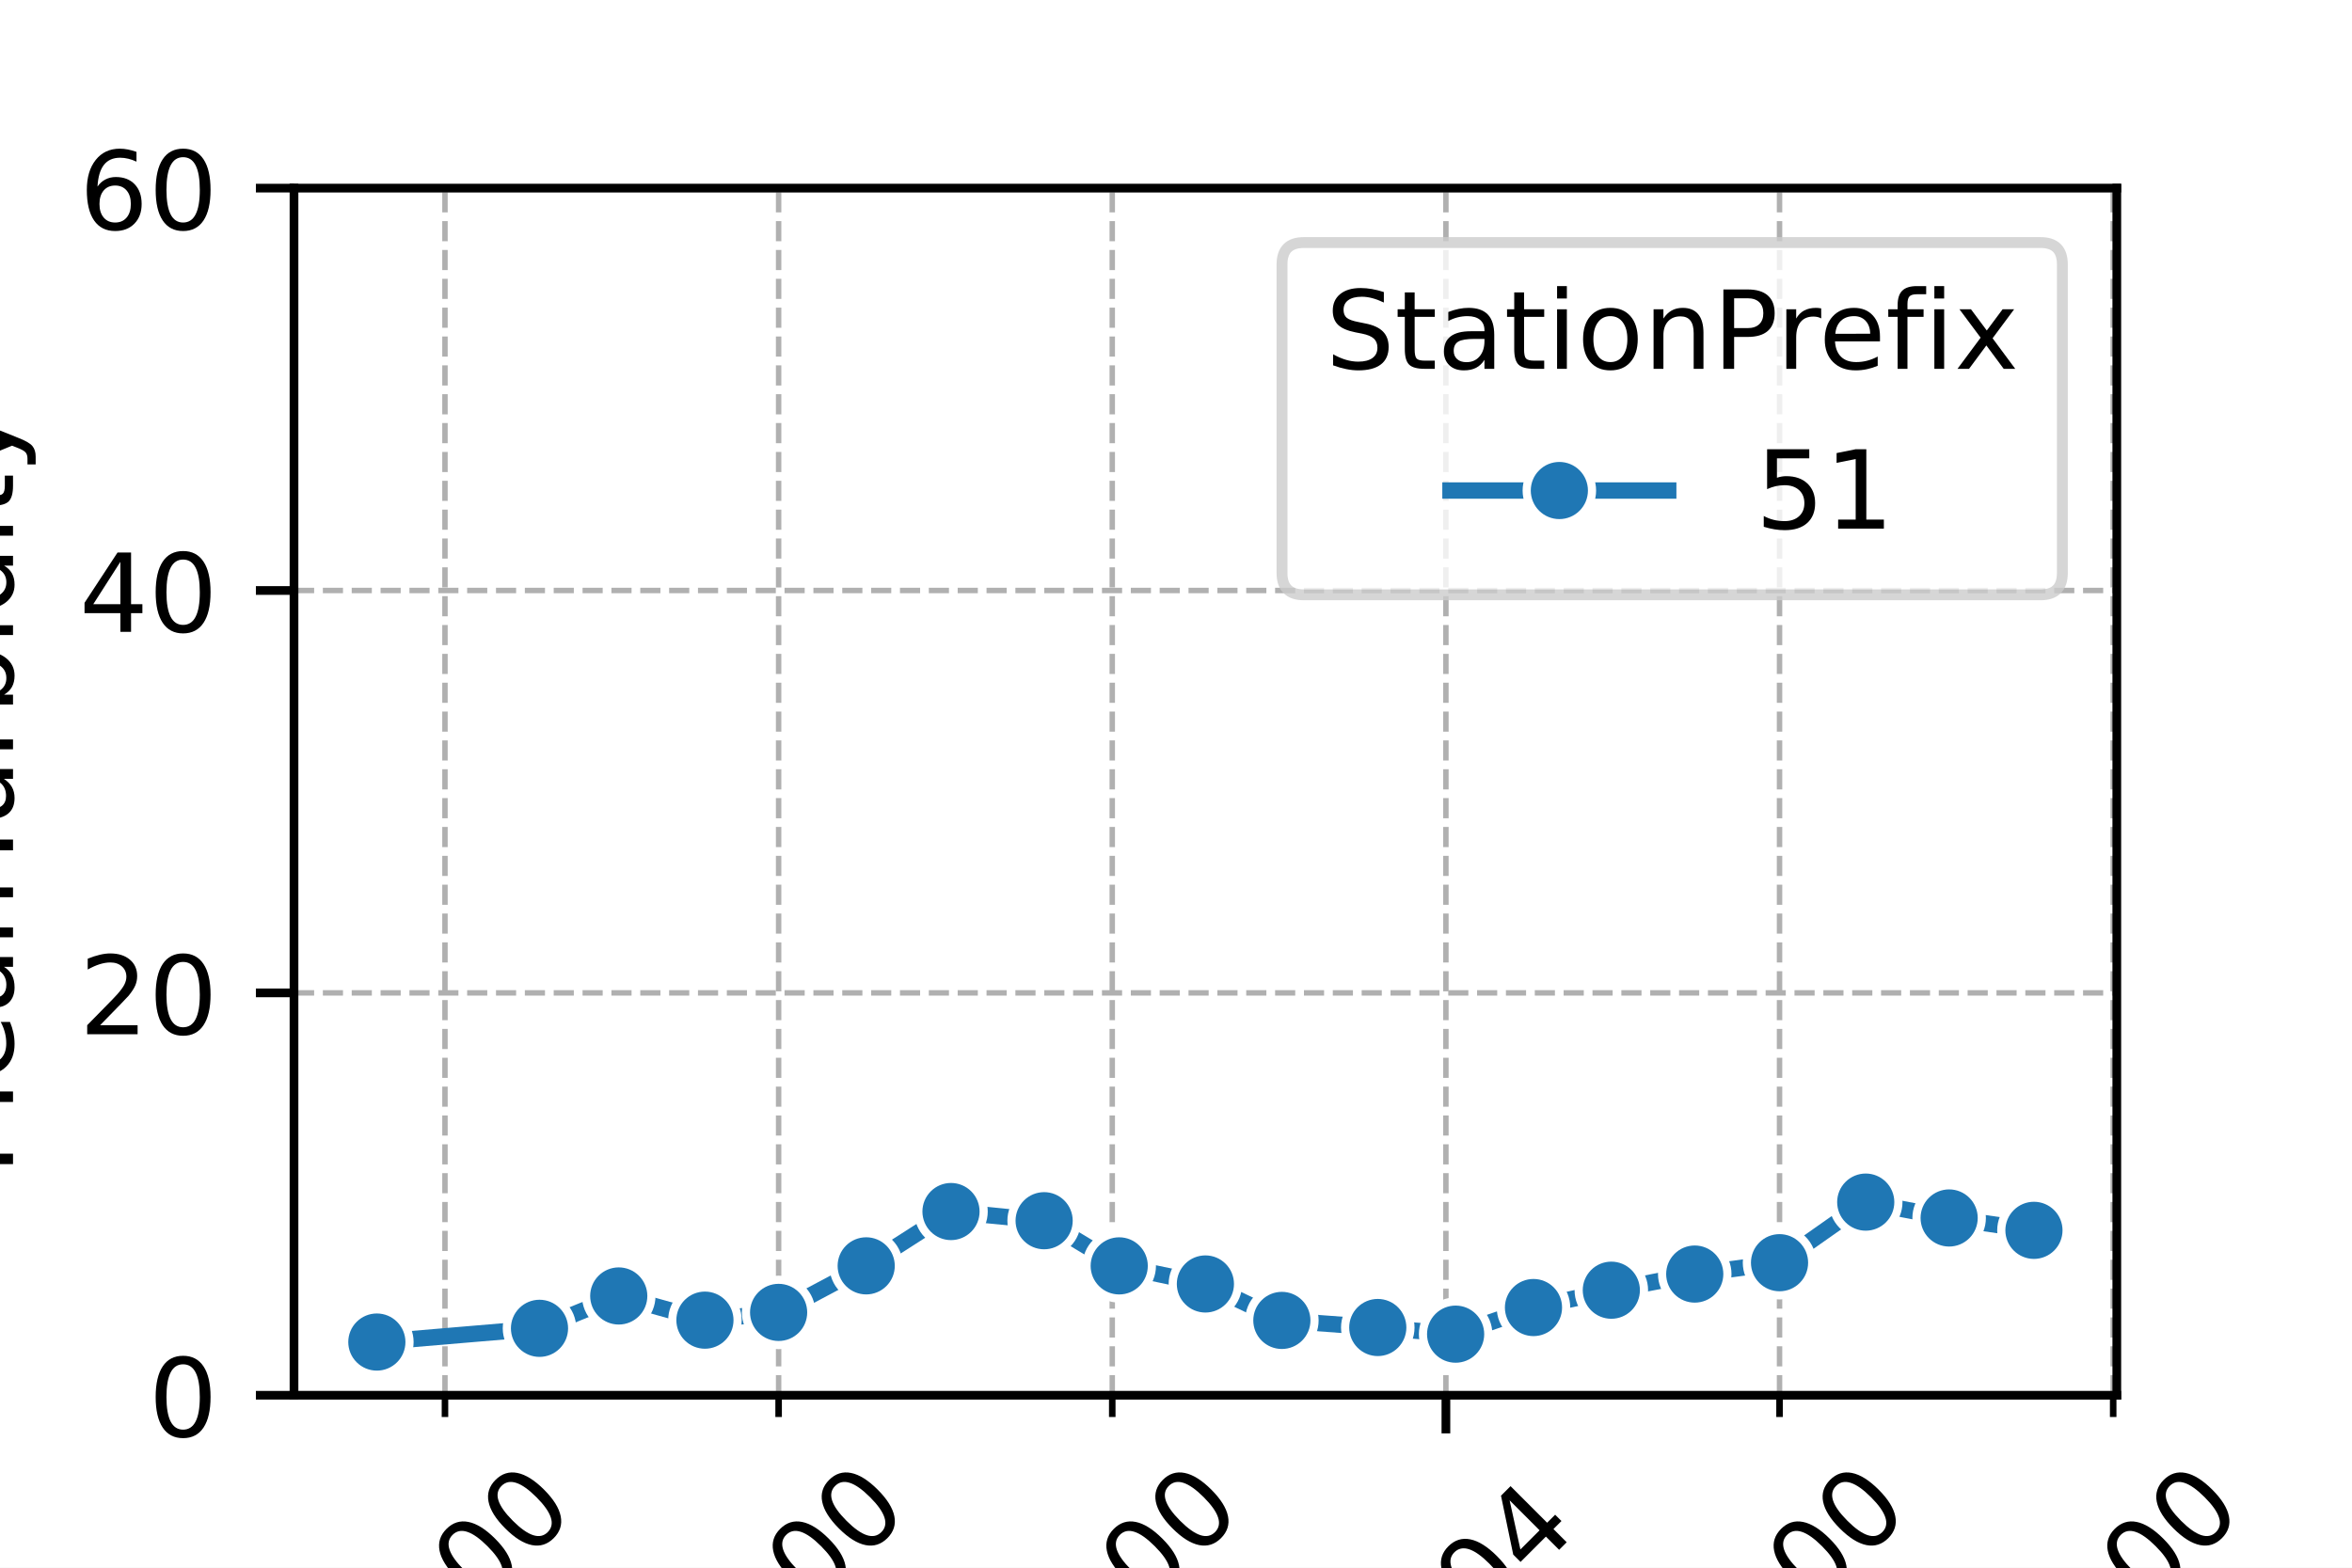
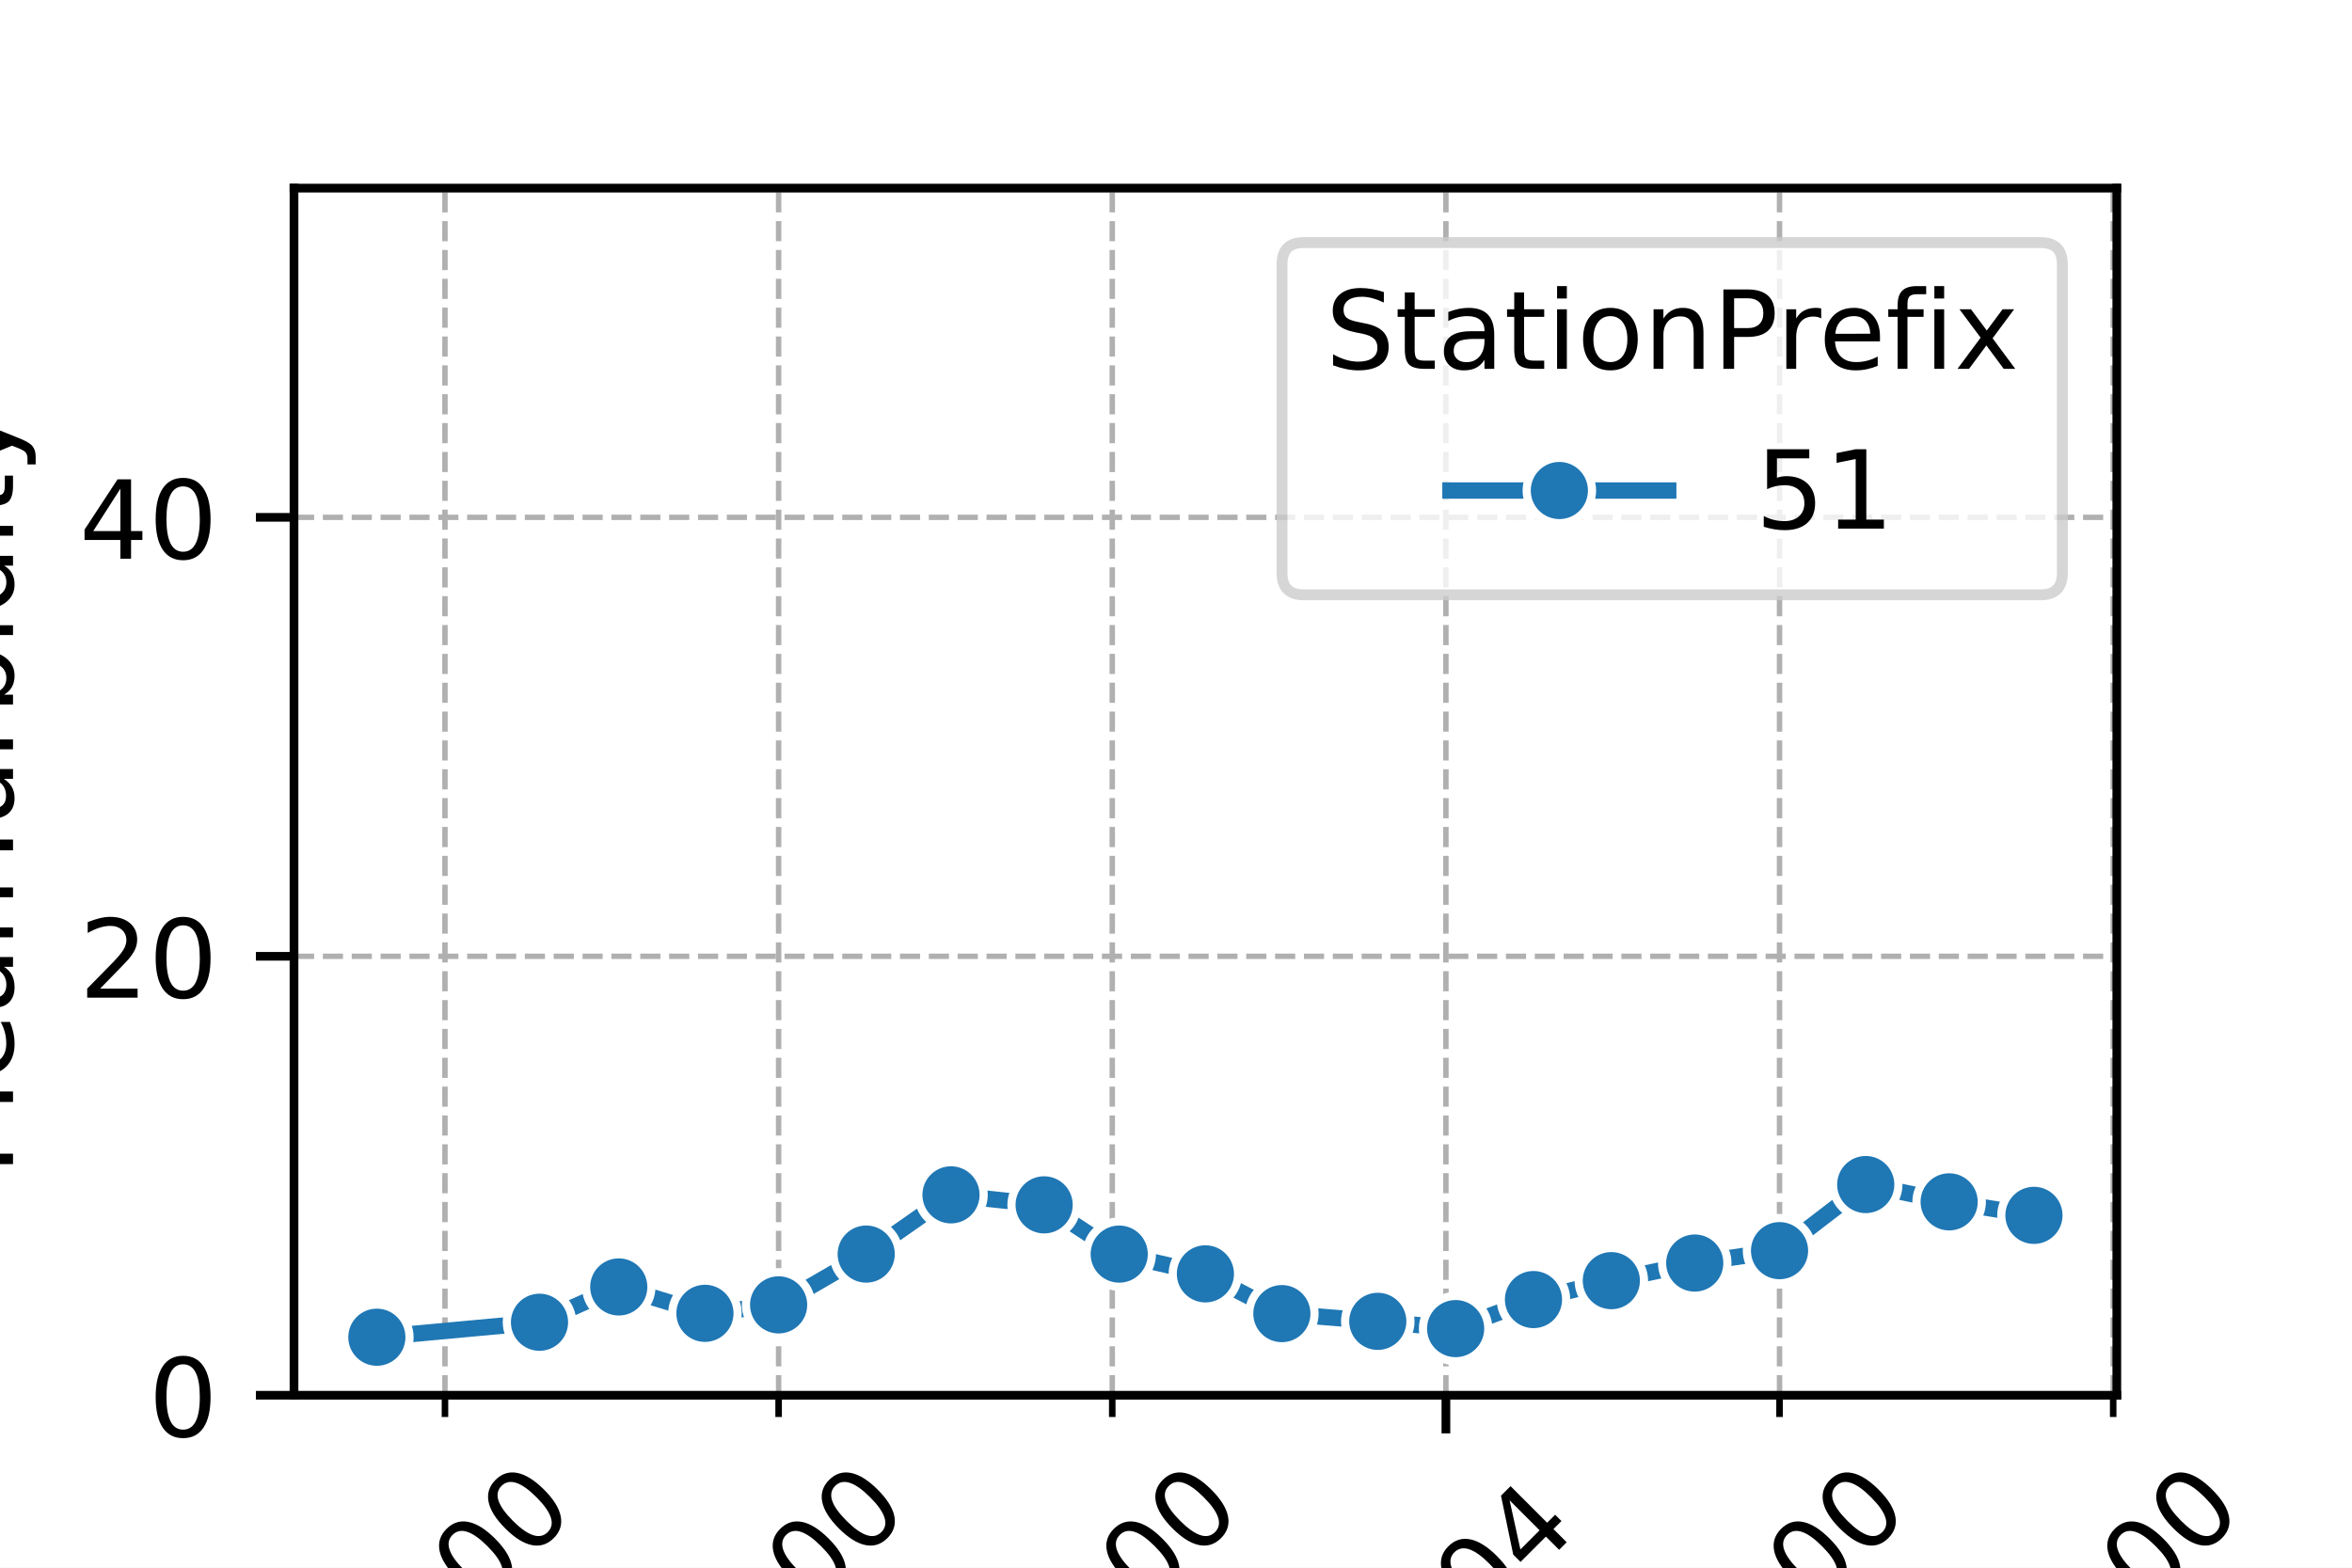
<svg xmlns="http://www.w3.org/2000/svg" xmlns:xlink="http://www.w3.org/1999/xlink" width="216pt" height="144pt" viewBox="0 0 216 144" version="1.1">
  <defs>
    <style type="text/css">*{stroke-linejoin: round; stroke-linecap: butt}</style>
  </defs>
  <g id="figure_1">
    <g id="patch_1">
      <path d="M 0 144  L 216 144  L 216 0  L 0 0  z " style="fill: #ffffff" />
    </g>
    <g id="axes_1">
      <g id="patch_2">
        <path d="M 27 128.16  L 194.4 128.16  L 194.4 17.28  L 27 17.28  z " style="fill: #ffffff" />
      </g>
      <g id="PolyCollection_1" />
      <g id="matplotlib.axis_1">
        <g id="xtick_1">
          <g id="line2d_1">
-             <path d="M 132.787 128.16  L 132.787 17.28  " clip-path="url(#p0dd172e74a)" style="fill: none; stroke-dasharray: 1.85,0.8; stroke-dashoffset: 0; stroke: #b0b0b0; stroke-width: 0.5" />
+             <path d="M 132.787 128.16  L 132.787 17.28  " clip-path="url(#p6ee8cd9be0)" style="fill: none; stroke-dasharray: 1.85,0.8; stroke-dashoffset: 0; stroke: #b0b0b0; stroke-width: 0.5" />
          </g>
          <g id="line2d_2">
            <defs>
-               <path id="m8383a5e4c6" d="M 0 0  L 0 3.5  " style="stroke: #000000; stroke-width: 0.8" />
-             </defs>
-             <g>
-               <use xlink:href="#m8383a5e4c6" x="132.787" y="128.16" style="stroke: #000000; stroke-width: 0.8" />
+               <path id="me2ce301c3d" d="M 0 0  L 0 3.5  " style="stroke: #000000; stroke-width: 0.8" />
+             </defs>
+             <g>
+               <use xlink:href="#me2ce301c3d" x="132.787" y="128.16" style="stroke: #000000; stroke-width: 0.8" />
            </g>
          </g>
          <g id="text_1">
            <g transform="translate(124.4645 161.0799) rotate(-45) scale(0.1 -0.1)">
              <defs>
                <path id="DejaVuSans-31" d="M 794 531  L 1825 531  L 1825 4091  L 703 3866  L 703 4441  L 1819 4666  L 2450 4666  L 2450 531  L 3481 531  L 3481 0  L 794 0  L 794 531  z " transform="scale(0.015625)" />
                <path id="DejaVuSans-39" d="M 703 97  L 703 672  Q 941 559 1184 500  Q 1428 441 1663 441  Q 2288 441 2617 861  Q 2947 1281 2994 2138  Q 2813 1869 2534 1725  Q 2256 1581 1919 1581  Q 1219 1581 811 2004  Q 403 2428 403 3163  Q 403 3881 828 4315  Q 1253 4750 1959 4750  Q 2769 4750 3195 4129  Q 3622 3509 3622 2328  Q 3622 1225 3098 567  Q 2575 -91 1691 -91  Q 1453 -91 1209 -44  Q 966 3 703 97  z M 1959 2075  Q 2384 2075 2632 2365  Q 2881 2656 2881 3163  Q 2881 3666 2632 3958  Q 2384 4250 1959 4250  Q 1534 4250 1286 3958  Q 1038 3666 1038 3163  Q 1038 2656 1286 2365  Q 1534 2075 1959 2075  z " transform="scale(0.015625)" />
                <path id="DejaVuSans-2d" d="M 313 2009  L 1997 2009  L 1997 1497  L 313 1497  L 313 2009  z " transform="scale(0.015625)" />
                <path id="DejaVuSans-30" d="M 2034 4250  Q 1547 4250 1301 3770  Q 1056 3291 1056 2328  Q 1056 1369 1301 889  Q 1547 409 2034 409  Q 2525 409 2770 889  Q 3016 1369 3016 2328  Q 3016 3291 2770 3770  Q 2525 4250 2034 4250  z M 2034 4750  Q 2819 4750 3233 4129  Q 3647 3509 3647 2328  Q 3647 1150 3233 529  Q 2819 -91 2034 -91  Q 1250 -91 836 529  Q 422 1150 422 2328  Q 422 3509 836 4129  Q 1250 4750 2034 4750  z " transform="scale(0.015625)" />
                <path id="DejaVuSans-34" d="M 2419 4116  L 825 1625  L 2419 1625  L 2419 4116  z M 2253 4666  L 3047 4666  L 3047 1625  L 3713 1625  L 3713 1100  L 3047 1100  L 3047 0  L 2419 0  L 2419 1100  L 313 1100  L 313 1709  L 2253 4666  z " transform="scale(0.015625)" />
              </defs>
              <use xlink:href="#DejaVuSans-31" />
              <use xlink:href="#DejaVuSans-39" x="63.623" />
              <use xlink:href="#DejaVuSans-2d" x="127.246" />
              <use xlink:href="#DejaVuSans-30" x="163.33" />
              <use xlink:href="#DejaVuSans-34" x="226.953" />
            </g>
          </g>
        </g>
        <g id="xtick_2">
          <g id="line2d_3">
-             <path d="M 40.865 128.16  L 40.865 17.28  " clip-path="url(#p0dd172e74a)" style="fill: none; stroke-dasharray: 1.85,0.8; stroke-dashoffset: 0; stroke: #b0b0b0; stroke-width: 0.5" />
+             <path d="M 40.865 128.16  L 40.865 17.28  " clip-path="url(#p6ee8cd9be0)" style="fill: none; stroke-dasharray: 1.85,0.8; stroke-dashoffset: 0; stroke: #b0b0b0; stroke-width: 0.5" />
          </g>
          <g id="line2d_4">
            <defs>
-               <path id="m5992607b89" d="M 0 0  L 0 2  " style="stroke: #000000; stroke-width: 0.6" />
-             </defs>
-             <g>
-               <use xlink:href="#m5992607b89" x="40.865" y="128.16" style="stroke: #000000; stroke-width: 0.6" />
+               <path id="ma15438bff3" d="M 0 0  L 0 2  " style="stroke: #000000; stroke-width: 0.6" />
+             </defs>
+             <g>
+               <use xlink:href="#ma15438bff3" x="40.865" y="128.16" style="stroke: #000000; stroke-width: 0.6" />
            </g>
          </g>
          <g id="text_2">
            <g transform="translate(32.62709 159.3108) rotate(-45) scale(0.1 -0.1)">
              <defs>
                <path id="DejaVuSans-32" d="M 1228 531  L 3431 531  L 3431 0  L 469 0  L 469 531  Q 828 903 1448 1529  Q 2069 2156 2228 2338  Q 2531 2678 2651 2914  Q 2772 3150 2772 3378  Q 2772 3750 2511 3984  Q 2250 4219 1831 4219  Q 1534 4219 1204 4116  Q 875 4013 500 3803  L 500 4441  Q 881 4594 1212 4672  Q 1544 4750 1819 4750  Q 2544 4750 2975 4387  Q 3406 4025 3406 3419  Q 3406 3131 3298 2873  Q 3191 2616 2906 2266  Q 2828 2175 2409 1742  Q 1991 1309 1228 531  z " transform="scale(0.015625)" />
                <path id="DejaVuSans-3a" d="M 750 794  L 1409 794  L 1409 0  L 750 0  L 750 794  z M 750 3309  L 1409 3309  L 1409 2516  L 750 2516  L 750 3309  z " transform="scale(0.015625)" />
              </defs>
              <use xlink:href="#DejaVuSans-31" />
              <use xlink:href="#DejaVuSans-32" x="63.623" />
              <use xlink:href="#DejaVuSans-3a" x="127.246" />
              <use xlink:href="#DejaVuSans-30" x="160.938" />
              <use xlink:href="#DejaVuSans-30" x="224.561" />
            </g>
          </g>
        </g>
        <g id="xtick_3">
          <g id="line2d_5">
-             <path d="M 71.506 128.16  L 71.506 17.28  " clip-path="url(#p0dd172e74a)" style="fill: none; stroke-dasharray: 1.85,0.8; stroke-dashoffset: 0; stroke: #b0b0b0; stroke-width: 0.5" />
+             <path d="M 71.506 128.16  L 71.506 17.28  " clip-path="url(#p6ee8cd9be0)" style="fill: none; stroke-dasharray: 1.85,0.8; stroke-dashoffset: 0; stroke: #b0b0b0; stroke-width: 0.5" />
          </g>
          <g id="line2d_6">
            <g>
-               <use xlink:href="#m5992607b89" x="71.506" y="128.16" style="stroke: #000000; stroke-width: 0.6" />
+               <use xlink:href="#ma15438bff3" x="71.506" y="128.16" style="stroke: #000000; stroke-width: 0.6" />
            </g>
          </g>
          <g id="text_3">
            <g transform="translate(63.26773 159.3108) rotate(-45) scale(0.1 -0.1)">
              <defs>
                <path id="DejaVuSans-36" d="M 2113 2584  Q 1688 2584 1439 2293  Q 1191 2003 1191 1497  Q 1191 994 1439 701  Q 1688 409 2113 409  Q 2538 409 2786 701  Q 3034 994 3034 1497  Q 3034 2003 2786 2293  Q 2538 2584 2113 2584  z M 3366 4563  L 3366 3988  Q 3128 4100 2886 4159  Q 2644 4219 2406 4219  Q 1781 4219 1451 3797  Q 1122 3375 1075 2522  Q 1259 2794 1537 2939  Q 1816 3084 2150 3084  Q 2853 3084 3261 2657  Q 3669 2231 3669 1497  Q 3669 778 3244 343  Q 2819 -91 2113 -91  Q 1303 -91 875 529  Q 447 1150 447 2328  Q 447 3434 972 4092  Q 1497 4750 2381 4750  Q 2619 4750 2861 4703  Q 3103 4656 3366 4563  z " transform="scale(0.015625)" />
              </defs>
              <use xlink:href="#DejaVuSans-31" />
              <use xlink:href="#DejaVuSans-36" x="63.623" />
              <use xlink:href="#DejaVuSans-3a" x="127.246" />
              <use xlink:href="#DejaVuSans-30" x="160.938" />
              <use xlink:href="#DejaVuSans-30" x="224.561" />
            </g>
          </g>
        </g>
        <g id="xtick_4">
          <g id="line2d_7">
-             <path d="M 102.146 128.16  L 102.146 17.28  " clip-path="url(#p0dd172e74a)" style="fill: none; stroke-dasharray: 1.85,0.8; stroke-dashoffset: 0; stroke: #b0b0b0; stroke-width: 0.5" />
+             <path d="M 102.146 128.16  L 102.146 17.28  " clip-path="url(#p6ee8cd9be0)" style="fill: none; stroke-dasharray: 1.85,0.8; stroke-dashoffset: 0; stroke: #b0b0b0; stroke-width: 0.5" />
          </g>
          <g id="line2d_8">
            <g>
-               <use xlink:href="#m5992607b89" x="102.146" y="128.16" style="stroke: #000000; stroke-width: 0.6" />
+               <use xlink:href="#ma15438bff3" x="102.146" y="128.16" style="stroke: #000000; stroke-width: 0.6" />
            </g>
          </g>
          <g id="text_4">
            <g transform="translate(93.90836 159.3108) rotate(-45) scale(0.1 -0.1)">
              <use xlink:href="#DejaVuSans-32" />
              <use xlink:href="#DejaVuSans-30" x="63.623" />
              <use xlink:href="#DejaVuSans-3a" x="127.246" />
              <use xlink:href="#DejaVuSans-30" x="160.938" />
              <use xlink:href="#DejaVuSans-30" x="224.561" />
            </g>
          </g>
        </g>
        <g id="xtick_5">
          <g id="line2d_9">
-             <path d="M 163.427 128.16  L 163.427 17.28  " clip-path="url(#p0dd172e74a)" style="fill: none; stroke-dasharray: 1.85,0.8; stroke-dashoffset: 0; stroke: #b0b0b0; stroke-width: 0.5" />
+             <path d="M 163.427 128.16  L 163.427 17.28  " clip-path="url(#p6ee8cd9be0)" style="fill: none; stroke-dasharray: 1.85,0.8; stroke-dashoffset: 0; stroke: #b0b0b0; stroke-width: 0.5" />
          </g>
          <g id="line2d_10">
            <g>
-               <use xlink:href="#m5992607b89" x="163.427" y="128.16" style="stroke: #000000; stroke-width: 0.6" />
+               <use xlink:href="#ma15438bff3" x="163.427" y="128.16" style="stroke: #000000; stroke-width: 0.6" />
            </g>
          </g>
          <g id="text_5">
            <g transform="translate(155.1896 159.3108) rotate(-45) scale(0.1 -0.1)">
              <use xlink:href="#DejaVuSans-30" />
              <use xlink:href="#DejaVuSans-34" x="63.623" />
              <use xlink:href="#DejaVuSans-3a" x="127.246" />
              <use xlink:href="#DejaVuSans-30" x="160.938" />
              <use xlink:href="#DejaVuSans-30" x="224.561" />
            </g>
          </g>
        </g>
        <g id="xtick_6">
          <g id="line2d_11">
-             <path d="M 194.068 128.16  L 194.068 17.28  " clip-path="url(#p0dd172e74a)" style="fill: none; stroke-dasharray: 1.85,0.8; stroke-dashoffset: 0; stroke: #b0b0b0; stroke-width: 0.5" />
+             <path d="M 194.068 128.16  L 194.068 17.28  " clip-path="url(#p6ee8cd9be0)" style="fill: none; stroke-dasharray: 1.85,0.8; stroke-dashoffset: 0; stroke: #b0b0b0; stroke-width: 0.5" />
          </g>
          <g id="line2d_12">
            <g>
-               <use xlink:href="#m5992607b89" x="194.068" y="128.16" style="stroke: #000000; stroke-width: 0.6" />
+               <use xlink:href="#ma15438bff3" x="194.068" y="128.16" style="stroke: #000000; stroke-width: 0.6" />
            </g>
          </g>
          <g id="text_6">
            <g transform="translate(185.8303 159.3108) rotate(-45) scale(0.1 -0.1)">
              <defs>
                <path id="DejaVuSans-38" d="M 2034 2216  Q 1584 2216 1326 1975  Q 1069 1734 1069 1313  Q 1069 891 1326 650  Q 1584 409 2034 409  Q 2484 409 2743 651  Q 3003 894 3003 1313  Q 3003 1734 2745 1975  Q 2488 2216 2034 2216  z M 1403 2484  Q 997 2584 770 2862  Q 544 3141 544 3541  Q 544 4100 942 4425  Q 1341 4750 2034 4750  Q 2731 4750 3128 4425  Q 3525 4100 3525 3541  Q 3525 3141 3298 2862  Q 3072 2584 2669 2484  Q 3125 2378 3379 2068  Q 3634 1759 3634 1313  Q 3634 634 3220 271  Q 2806 -91 2034 -91  Q 1263 -91 848 271  Q 434 634 434 1313  Q 434 1759 690 2068  Q 947 2378 1403 2484  z M 1172 3481  Q 1172 3119 1398 2916  Q 1625 2713 2034 2713  Q 2441 2713 2670 2916  Q 2900 3119 2900 3481  Q 2900 3844 2670 4047  Q 2441 4250 2034 4250  Q 1625 4250 1398 4047  Q 1172 3844 1172 3481  z " transform="scale(0.015625)" />
              </defs>
              <use xlink:href="#DejaVuSans-30" />
              <use xlink:href="#DejaVuSans-38" x="63.623" />
              <use xlink:href="#DejaVuSans-3a" x="127.246" />
              <use xlink:href="#DejaVuSans-30" x="160.938" />
              <use xlink:href="#DejaVuSans-30" x="224.561" />
            </g>
          </g>
        </g>
      </g>
      <g id="matplotlib.axis_2">
        <g id="ytick_1">
          <g id="line2d_13">
-             <path d="M 27 128.16  L 194.4 128.16  " clip-path="url(#p0dd172e74a)" style="fill: none; stroke-dasharray: 1.85,0.8; stroke-dashoffset: 0; stroke: #b0b0b0; stroke-width: 0.5" />
+             <path d="M 27 128.16  L 194.4 128.16  " clip-path="url(#p6ee8cd9be0)" style="fill: none; stroke-dasharray: 1.85,0.8; stroke-dashoffset: 0; stroke: #b0b0b0; stroke-width: 0.5" />
          </g>
          <g id="line2d_14">
            <defs>
-               <path id="mb73f78e732" d="M 0 0  L -3.5 0  " style="stroke: #000000; stroke-width: 0.8" />
-             </defs>
-             <g>
-               <use xlink:href="#mb73f78e732" x="27" y="128.16" style="stroke: #000000; stroke-width: 0.8" />
+               <path id="mfc174764a6" d="M 0 0  L -3.5 0  " style="stroke: #000000; stroke-width: 0.8" />
+             </defs>
+             <g>
+               <use xlink:href="#mfc174764a6" x="27" y="128.16" style="stroke: #000000; stroke-width: 0.8" />
            </g>
          </g>
          <g id="text_7">
            <g transform="translate(13.6375 131.9592) scale(0.1 -0.1)">
              <use xlink:href="#DejaVuSans-30" />
            </g>
          </g>
        </g>
        <g id="ytick_2">
          <g id="line2d_15">
-             <path d="M 27 91.2  L 194.4 91.2  " clip-path="url(#p0dd172e74a)" style="fill: none; stroke-dasharray: 1.85,0.8; stroke-dashoffset: 0; stroke: #b0b0b0; stroke-width: 0.5" />
+             <path d="M 27 87.84  L 194.4 87.84  " clip-path="url(#p6ee8cd9be0)" style="fill: none; stroke-dasharray: 1.85,0.8; stroke-dashoffset: 0; stroke: #b0b0b0; stroke-width: 0.5" />
          </g>
          <g id="line2d_16">
            <g>
-               <use xlink:href="#mb73f78e732" x="27" y="91.2" style="stroke: #000000; stroke-width: 0.8" />
+               <use xlink:href="#mfc174764a6" x="27" y="87.84" style="stroke: #000000; stroke-width: 0.8" />
            </g>
          </g>
          <g id="text_8">
-             <g transform="translate(7.275 94.99922) scale(0.1 -0.1)">
+             <g transform="translate(7.275 91.63922) scale(0.1 -0.1)">
              <use xlink:href="#DejaVuSans-32" />
              <use xlink:href="#DejaVuSans-30" x="63.623" />
            </g>
          </g>
        </g>
        <g id="ytick_3">
          <g id="line2d_17">
-             <path d="M 27 54.24  L 194.4 54.24  " clip-path="url(#p0dd172e74a)" style="fill: none; stroke-dasharray: 1.85,0.8; stroke-dashoffset: 0; stroke: #b0b0b0; stroke-width: 0.5" />
+             <path d="M 27 47.52  L 194.4 47.52  " clip-path="url(#p6ee8cd9be0)" style="fill: none; stroke-dasharray: 1.85,0.8; stroke-dashoffset: 0; stroke: #b0b0b0; stroke-width: 0.5" />
          </g>
          <g id="line2d_18">
            <g>
-               <use xlink:href="#mb73f78e732" x="27" y="54.24" style="stroke: #000000; stroke-width: 0.8" />
+               <use xlink:href="#mfc174764a6" x="27" y="47.52" style="stroke: #000000; stroke-width: 0.8" />
            </g>
          </g>
          <g id="text_9">
-             <g transform="translate(7.275 58.03922) scale(0.1 -0.1)">
+             <g transform="translate(7.275 51.31922) scale(0.1 -0.1)">
              <use xlink:href="#DejaVuSans-34" />
              <use xlink:href="#DejaVuSans-30" x="63.623" />
            </g>
          </g>
        </g>
-         <g id="ytick_4">
-           <g id="line2d_19">
-             <path d="M 27 17.28  L 194.4 17.28  " clip-path="url(#p0dd172e74a)" style="fill: none; stroke-dasharray: 1.85,0.8; stroke-dashoffset: 0; stroke: #b0b0b0; stroke-width: 0.5" />
-           </g>
-           <g id="line2d_20">
-             <g>
-               <use xlink:href="#mb73f78e732" x="27" y="17.28" style="stroke: #000000; stroke-width: 0.8" />
-             </g>
-           </g>
-           <g id="text_10">
-             <g transform="translate(7.275 21.07922) scale(0.1 -0.1)">
-               <use xlink:href="#DejaVuSans-36" />
-               <use xlink:href="#DejaVuSans-30" x="63.623" />
-             </g>
-           </g>
-         </g>
-         <g id="text_11">
+         <g id="text_10">
          <g transform="translate(1.195312 107.9114) rotate(-90) scale(0.1 -0.1)">
            <defs>
              <path id="DejaVuSans-4d" d="M 628 4666  L 1569 4666  L 2759 1491  L 3956 4666  L 4897 4666  L 4897 0  L 4281 0  L 4281 4097  L 3078 897  L 2444 897  L 1241 4097  L 1241 0  L 628 0  L 628 4666  z " transform="scale(0.015625)" />
              <path id="DejaVuSans-65" d="M 3597 1894  L 3597 1613  L 953 1613  Q 991 1019 1311 708  Q 1631 397 2203 397  Q 2534 397 2845 478  Q 3156 559 3463 722  L 3463 178  Q 3153 47 2828 -22  Q 2503 -91 2169 -91  Q 1331 -91 842 396  Q 353 884 353 1716  Q 353 2575 817 3079  Q 1281 3584 2069 3584  Q 2775 3584 3186 3129  Q 3597 2675 3597 1894  z M 3022 2063  Q 3016 2534 2758 2815  Q 2500 3097 2075 3097  Q 1594 3097 1305 2825  Q 1016 2553 972 2059  L 3022 2063  z " transform="scale(0.015625)" />
              <path id="DejaVuSans-61" d="M 2194 1759  Q 1497 1759 1228 1600  Q 959 1441 959 1056  Q 959 750 1161 570  Q 1363 391 1709 391  Q 2188 391 2477 730  Q 2766 1069 2766 1631  L 2766 1759  L 2194 1759  z M 3341 1997  L 3341 0  L 2766 0  L 2766 531  Q 2569 213 2275 61  Q 1981 -91 1556 -91  Q 1019 -91 701 211  Q 384 513 384 1019  Q 384 1609 779 1909  Q 1175 2209 1959 2209  L 2766 2209  L 2766 2266  Q 2766 2663 2505 2880  Q 2244 3097 1772 3097  Q 1472 3097 1187 3025  Q 903 2953 641 2809  L 641 3341  Q 956 3463 1253 3523  Q 1550 3584 1831 3584  Q 2591 3584 2966 3190  Q 3341 2797 3341 1997  z " transform="scale(0.015625)" />
              <path id="DejaVuSans-6e" d="M 3513 2113  L 3513 0  L 2938 0  L 2938 2094  Q 2938 2591 2744 2837  Q 2550 3084 2163 3084  Q 1697 3084 1428 2787  Q 1159 2491 1159 1978  L 1159 0  L 581 0  L 581 3500  L 1159 3500  L 1159 2956  Q 1366 3272 1645 3428  Q 1925 3584 2291 3584  Q 2894 3584 3203 3211  Q 3513 2838 3513 2113  z " transform="scale(0.015625)" />
              <path id="DejaVuSans-54" d="M -19 4666  L 3928 4666  L 3928 4134  L 2272 4134  L 2272 0  L 1638 0  L 1638 4134  L -19 4134  L -19 4666  z " transform="scale(0.015625)" />
              <path id="DejaVuSans-75" d="M 544 1381  L 544 3500  L 1119 3500  L 1119 1403  Q 1119 906 1312 657  Q 1506 409 1894 409  Q 2359 409 2629 706  Q 2900 1003 2900 1516  L 2900 3500  L 3475 3500  L 3475 0  L 2900 0  L 2900 538  Q 2691 219 2414 64  Q 2138 -91 1772 -91  Q 1169 -91 856 284  Q 544 659 544 1381  z M 1991 3584  L 1991 3584  z " transform="scale(0.015625)" />
              <path id="DejaVuSans-72" d="M 2631 2963  Q 2534 3019 2420 3045  Q 2306 3072 2169 3072  Q 1681 3072 1420 2755  Q 1159 2438 1159 1844  L 1159 0  L 581 0  L 581 3500  L 1159 3500  L 1159 2956  Q 1341 3275 1631 3429  Q 1922 3584 2338 3584  Q 2397 3584 2469 3576  Q 2541 3569 2628 3553  L 2631 2963  z " transform="scale(0.015625)" />
              <path id="DejaVuSans-62" d="M 3116 1747  Q 3116 2381 2855 2742  Q 2594 3103 2138 3103  Q 1681 3103 1420 2742  Q 1159 2381 1159 1747  Q 1159 1113 1420 752  Q 1681 391 2138 391  Q 2594 391 2855 752  Q 3116 1113 3116 1747  z M 1159 2969  Q 1341 3281 1617 3432  Q 1894 3584 2278 3584  Q 2916 3584 3314 3078  Q 3713 2572 3713 1747  Q 3713 922 3314 415  Q 2916 -91 2278 -91  Q 1894 -91 1617 61  Q 1341 213 1159 525  L 1159 0  L 581 0  L 581 4863  L 1159 4863  L 1159 2969  z " transform="scale(0.015625)" />
              <path id="DejaVuSans-69" d="M 603 3500  L 1178 3500  L 1178 0  L 603 0  L 603 3500  z M 603 4863  L 1178 4863  L 1178 4134  L 603 4134  L 603 4863  z " transform="scale(0.015625)" />
              <path id="DejaVuSans-64" d="M 2906 2969  L 2906 4863  L 3481 4863  L 3481 0  L 2906 0  L 2906 525  Q 2725 213 2448 61  Q 2172 -91 1784 -91  Q 1150 -91 751 415  Q 353 922 353 1747  Q 353 2572 751 3078  Q 1150 3584 1784 3584  Q 2172 3584 2448 3432  Q 2725 3281 2906 2969  z M 947 1747  Q 947 1113 1208 752  Q 1469 391 1925 391  Q 2381 391 2643 752  Q 2906 1113 2906 1747  Q 2906 2381 2643 2742  Q 2381 3103 1925 3103  Q 1469 3103 1208 2742  Q 947 2381 947 1747  z " transform="scale(0.015625)" />
              <path id="DejaVuSans-74" d="M 1172 4494  L 1172 3500  L 2356 3500  L 2356 3053  L 1172 3053  L 1172 1153  Q 1172 725 1289 603  Q 1406 481 1766 481  L 2356 481  L 2356 0  L 1766 0  Q 1100 0 847 248  Q 594 497 594 1153  L 594 3053  L 172 3053  L 172 3500  L 594 3500  L 594 4494  L 1172 4494  z " transform="scale(0.015625)" />
              <path id="DejaVuSans-79" d="M 2059 -325  Q 1816 -950 1584 -1140  Q 1353 -1331 966 -1331  L 506 -1331  L 506 -850  L 844 -850  Q 1081 -850 1212 -737  Q 1344 -625 1503 -206  L 1606 56  L 191 3500  L 800 3500  L 1894 763  L 2988 3500  L 3597 3500  L 2059 -325  z " transform="scale(0.015625)" />
            </defs>
            <use xlink:href="#DejaVuSans-4d" />
            <use xlink:href="#DejaVuSans-65" x="86.279" />
            <use xlink:href="#DejaVuSans-61" x="147.803" />
            <use xlink:href="#DejaVuSans-6e" x="209.082" />
            <use xlink:href="#DejaVuSans-54" x="272.461" />
            <use xlink:href="#DejaVuSans-75" x="318.42" />
            <use xlink:href="#DejaVuSans-72" x="381.799" />
            <use xlink:href="#DejaVuSans-62" x="422.912" />
            <use xlink:href="#DejaVuSans-69" x="486.389" />
            <use xlink:href="#DejaVuSans-64" x="514.172" />
            <use xlink:href="#DejaVuSans-69" x="577.648" />
            <use xlink:href="#DejaVuSans-74" x="605.432" />
            <use xlink:href="#DejaVuSans-79" x="644.641" />
          </g>
        </g>
      </g>
-       <g id="line2d_21">
-         <path d="M 34.609 123.274  L 49.546 122.013  L 56.824 119.041  L 64.739 121.263  L 71.506 120.551  L 79.549 116.275  L 87.337 111.286  L 95.89 112.129  L 102.785 116.277  L 110.7 117.939  L 117.722 121.287  L 126.531 121.938  L 133.68 122.549  L 140.83 120.104  L 147.979 118.512  L 155.64 117.029  L 163.427 115.986  L 171.343 110.42  L 179.003 111.877  L 186.791 113.013  " clip-path="url(#p0dd172e74a)" style="fill: none; stroke: #1f77b4; stroke-width: 1.5; stroke-linecap: square" />
+       <g id="line2d_19">
+         <path d="M 34.609 122.83  L 49.546 121.455  L 56.824 118.212  L 64.739 120.636  L 71.506 119.859  L 79.549 115.194  L 87.337 109.753  L 95.89 110.672  L 102.785 115.196  L 110.7 117.01  L 117.722 120.662  L 126.531 121.372  L 133.68 122.039  L 140.83 119.372  L 147.979 117.635  L 155.64 116.017  L 163.427 114.879  L 171.343 108.807  L 179.003 110.397  L 186.791 111.636  " clip-path="url(#p6ee8cd9be0)" style="fill: none; stroke: #1f77b4; stroke-width: 1.5; stroke-linecap: square" />
        <defs>
-           <path id="me091232c89" d="M 0 3  C 0.796 3 1.559 2.684 2.121 2.121  C 2.684 1.559 3 0.796 3 0  C 3 -0.796 2.684 -1.559 2.121 -2.121  C 1.559 -2.684 0.796 -3 0 -3  C -0.796 -3 -1.559 -2.684 -2.121 -2.121  C -2.684 -1.559 -3 -0.796 -3 0  C -3 0.796 -2.684 1.559 -2.121 2.121  C -1.559 2.684 -0.796 3 0 3  z " style="stroke: #ffffff; stroke-width: 0.75" />
+           <path id="m5014953b1a" d="M 0 3  C 0.796 3 1.559 2.684 2.121 2.121  C 2.684 1.559 3 0.796 3 0  C 3 -0.796 2.684 -1.559 2.121 -2.121  C 1.559 -2.684 0.796 -3 0 -3  C -0.796 -3 -1.559 -2.684 -2.121 -2.121  C -2.684 -1.559 -3 -0.796 -3 0  C -3 0.796 -2.684 1.559 -2.121 2.121  C -1.559 2.684 -0.796 3 0 3  z " style="stroke: #ffffff; stroke-width: 0.75" />
        </defs>
-         <g clip-path="url(#p0dd172e74a)">
-           <use xlink:href="#me091232c89" x="34.609" y="123.274" style="fill: #1f77b4; stroke: #ffffff; stroke-width: 0.75" />
-           <use xlink:href="#me091232c89" x="49.546" y="122.013" style="fill: #1f77b4; stroke: #ffffff; stroke-width: 0.75" />
-           <use xlink:href="#me091232c89" x="56.824" y="119.041" style="fill: #1f77b4; stroke: #ffffff; stroke-width: 0.75" />
-           <use xlink:href="#me091232c89" x="64.739" y="121.263" style="fill: #1f77b4; stroke: #ffffff; stroke-width: 0.75" />
-           <use xlink:href="#me091232c89" x="71.506" y="120.551" style="fill: #1f77b4; stroke: #ffffff; stroke-width: 0.75" />
-           <use xlink:href="#me091232c89" x="79.549" y="116.275" style="fill: #1f77b4; stroke: #ffffff; stroke-width: 0.75" />
-           <use xlink:href="#me091232c89" x="87.337" y="111.286" style="fill: #1f77b4; stroke: #ffffff; stroke-width: 0.75" />
-           <use xlink:href="#me091232c89" x="95.89" y="112.129" style="fill: #1f77b4; stroke: #ffffff; stroke-width: 0.75" />
-           <use xlink:href="#me091232c89" x="102.785" y="116.277" style="fill: #1f77b4; stroke: #ffffff; stroke-width: 0.75" />
-           <use xlink:href="#me091232c89" x="110.7" y="117.939" style="fill: #1f77b4; stroke: #ffffff; stroke-width: 0.75" />
-           <use xlink:href="#me091232c89" x="117.722" y="121.287" style="fill: #1f77b4; stroke: #ffffff; stroke-width: 0.75" />
-           <use xlink:href="#me091232c89" x="126.531" y="121.938" style="fill: #1f77b4; stroke: #ffffff; stroke-width: 0.75" />
-           <use xlink:href="#me091232c89" x="133.68" y="122.549" style="fill: #1f77b4; stroke: #ffffff; stroke-width: 0.75" />
-           <use xlink:href="#me091232c89" x="140.83" y="120.104" style="fill: #1f77b4; stroke: #ffffff; stroke-width: 0.75" />
-           <use xlink:href="#me091232c89" x="147.979" y="118.512" style="fill: #1f77b4; stroke: #ffffff; stroke-width: 0.75" />
-           <use xlink:href="#me091232c89" x="155.64" y="117.029" style="fill: #1f77b4; stroke: #ffffff; stroke-width: 0.75" />
-           <use xlink:href="#me091232c89" x="163.427" y="115.986" style="fill: #1f77b4; stroke: #ffffff; stroke-width: 0.75" />
-           <use xlink:href="#me091232c89" x="171.343" y="110.42" style="fill: #1f77b4; stroke: #ffffff; stroke-width: 0.75" />
-           <use xlink:href="#me091232c89" x="179.003" y="111.877" style="fill: #1f77b4; stroke: #ffffff; stroke-width: 0.75" />
-           <use xlink:href="#me091232c89" x="186.791" y="113.013" style="fill: #1f77b4; stroke: #ffffff; stroke-width: 0.75" />
-         </g>
-       </g>
-       <g id="line2d_22" />
+         <g clip-path="url(#p6ee8cd9be0)">
+           <use xlink:href="#m5014953b1a" x="34.609" y="122.83" style="fill: #1f77b4; stroke: #ffffff; stroke-width: 0.75" />
+           <use xlink:href="#m5014953b1a" x="49.546" y="121.455" style="fill: #1f77b4; stroke: #ffffff; stroke-width: 0.75" />
+           <use xlink:href="#m5014953b1a" x="56.824" y="118.212" style="fill: #1f77b4; stroke: #ffffff; stroke-width: 0.75" />
+           <use xlink:href="#m5014953b1a" x="64.739" y="120.636" style="fill: #1f77b4; stroke: #ffffff; stroke-width: 0.75" />
+           <use xlink:href="#m5014953b1a" x="71.506" y="119.859" style="fill: #1f77b4; stroke: #ffffff; stroke-width: 0.75" />
+           <use xlink:href="#m5014953b1a" x="79.549" y="115.194" style="fill: #1f77b4; stroke: #ffffff; stroke-width: 0.75" />
+           <use xlink:href="#m5014953b1a" x="87.337" y="109.753" style="fill: #1f77b4; stroke: #ffffff; stroke-width: 0.75" />
+           <use xlink:href="#m5014953b1a" x="95.89" y="110.672" style="fill: #1f77b4; stroke: #ffffff; stroke-width: 0.75" />
+           <use xlink:href="#m5014953b1a" x="102.785" y="115.196" style="fill: #1f77b4; stroke: #ffffff; stroke-width: 0.75" />
+           <use xlink:href="#m5014953b1a" x="110.7" y="117.01" style="fill: #1f77b4; stroke: #ffffff; stroke-width: 0.75" />
+           <use xlink:href="#m5014953b1a" x="117.722" y="120.662" style="fill: #1f77b4; stroke: #ffffff; stroke-width: 0.75" />
+           <use xlink:href="#m5014953b1a" x="126.531" y="121.372" style="fill: #1f77b4; stroke: #ffffff; stroke-width: 0.75" />
+           <use xlink:href="#m5014953b1a" x="133.68" y="122.039" style="fill: #1f77b4; stroke: #ffffff; stroke-width: 0.75" />
+           <use xlink:href="#m5014953b1a" x="140.83" y="119.372" style="fill: #1f77b4; stroke: #ffffff; stroke-width: 0.75" />
+           <use xlink:href="#m5014953b1a" x="147.979" y="117.635" style="fill: #1f77b4; stroke: #ffffff; stroke-width: 0.75" />
+           <use xlink:href="#m5014953b1a" x="155.64" y="116.017" style="fill: #1f77b4; stroke: #ffffff; stroke-width: 0.75" />
+           <use xlink:href="#m5014953b1a" x="163.427" y="114.879" style="fill: #1f77b4; stroke: #ffffff; stroke-width: 0.75" />
+           <use xlink:href="#m5014953b1a" x="171.343" y="108.807" style="fill: #1f77b4; stroke: #ffffff; stroke-width: 0.75" />
+           <use xlink:href="#m5014953b1a" x="179.003" y="110.397" style="fill: #1f77b4; stroke: #ffffff; stroke-width: 0.75" />
+           <use xlink:href="#m5014953b1a" x="186.791" y="111.636" style="fill: #1f77b4; stroke: #ffffff; stroke-width: 0.75" />
+         </g>
+       </g>
+       <g id="line2d_20" />
      <g id="patch_3">
        <path d="M 27 128.16  L 27 17.28  " style="fill: none; stroke: #000000; stroke-width: 0.8; stroke-linejoin: miter; stroke-linecap: square" />
      </g>
      <g id="patch_4">
        <path d="M 194.4 128.16  L 194.4 17.28  " style="fill: none; stroke: #000000; stroke-width: 0.8; stroke-linejoin: miter; stroke-linecap: square" />
      </g>
      <g id="patch_5">
        <path d="M 27 128.16  L 194.4 128.16  " style="fill: none; stroke: #000000; stroke-width: 0.8; stroke-linejoin: miter; stroke-linecap: square" />
      </g>
      <g id="patch_6">
        <path d="M 27 17.28  L 194.4 17.28  " style="fill: none; stroke: #000000; stroke-width: 0.8; stroke-linejoin: miter; stroke-linecap: square" />
      </g>
      <g id="legend_1">
        <g id="patch_7">
          <path d="M 119.737 54.636  L 187.4 54.636  Q 189.4 54.636 189.4 52.636  L 189.4 24.28  Q 189.4 22.28 187.4 22.28  L 119.737 22.28  Q 117.737 22.28 117.737 24.28  L 117.737 52.636  Q 117.737 54.636 119.737 54.636  z " style="fill: #ffffff; opacity: 0.8; stroke: #cccccc; stroke-linejoin: miter" />
        </g>
-         <g id="text_12">
+         <g id="text_11">
          <g transform="translate(121.7375 33.87844) scale(0.1 -0.1)">
            <defs>
              <path id="DejaVuSans-53" d="M 3425 4513  L 3425 3897  Q 3066 4069 2747 4153  Q 2428 4238 2131 4238  Q 1616 4238 1336 4038  Q 1056 3838 1056 3469  Q 1056 3159 1242 3001  Q 1428 2844 1947 2747  L 2328 2669  Q 3034 2534 3370 2195  Q 3706 1856 3706 1288  Q 3706 609 3251 259  Q 2797 -91 1919 -91  Q 1588 -91 1214 -16  Q 841 59 441 206  L 441 856  Q 825 641 1194 531  Q 1563 422 1919 422  Q 2459 422 2753 634  Q 3047 847 3047 1241  Q 3047 1584 2836 1778  Q 2625 1972 2144 2069  L 1759 2144  Q 1053 2284 737 2584  Q 422 2884 422 3419  Q 422 4038 858 4394  Q 1294 4750 2059 4750  Q 2388 4750 2728 4690  Q 3069 4631 3425 4513  z " transform="scale(0.015625)" />
              <path id="DejaVuSans-6f" d="M 1959 3097  Q 1497 3097 1228 2736  Q 959 2375 959 1747  Q 959 1119 1226 758  Q 1494 397 1959 397  Q 2419 397 2687 759  Q 2956 1122 2956 1747  Q 2956 2369 2687 2733  Q 2419 3097 1959 3097  z M 1959 3584  Q 2709 3584 3137 3096  Q 3566 2609 3566 1747  Q 3566 888 3137 398  Q 2709 -91 1959 -91  Q 1206 -91 779 398  Q 353 888 353 1747  Q 353 2609 779 3096  Q 1206 3584 1959 3584  z " transform="scale(0.015625)" />
              <path id="DejaVuSans-50" d="M 1259 4147  L 1259 2394  L 2053 2394  Q 2494 2394 2734 2622  Q 2975 2850 2975 3272  Q 2975 3691 2734 3919  Q 2494 4147 2053 4147  L 1259 4147  z M 628 4666  L 2053 4666  Q 2838 4666 3239 4311  Q 3641 3956 3641 3272  Q 3641 2581 3239 2228  Q 2838 1875 2053 1875  L 1259 1875  L 1259 0  L 628 0  L 628 4666  z " transform="scale(0.015625)" />
              <path id="DejaVuSans-66" d="M 2375 4863  L 2375 4384  L 1825 4384  Q 1516 4384 1395 4259  Q 1275 4134 1275 3809  L 1275 3500  L 2222 3500  L 2222 3053  L 1275 3053  L 1275 0  L 697 0  L 697 3053  L 147 3053  L 147 3500  L 697 3500  L 697 3744  Q 697 4328 969 4595  Q 1241 4863 1831 4863  L 2375 4863  z " transform="scale(0.015625)" />
              <path id="DejaVuSans-78" d="M 3513 3500  L 2247 1797  L 3578 0  L 2900 0  L 1881 1375  L 863 0  L 184 0  L 1544 1831  L 300 3500  L 978 3500  L 1906 2253  L 2834 3500  L 3513 3500  z " transform="scale(0.015625)" />
            </defs>
            <use xlink:href="#DejaVuSans-53" />
            <use xlink:href="#DejaVuSans-74" x="63.477" />
            <use xlink:href="#DejaVuSans-61" x="102.686" />
            <use xlink:href="#DejaVuSans-74" x="163.965" />
            <use xlink:href="#DejaVuSans-69" x="203.174" />
            <use xlink:href="#DejaVuSans-6f" x="230.957" />
            <use xlink:href="#DejaVuSans-6e" x="292.139" />
            <use xlink:href="#DejaVuSans-50" x="355.518" />
            <use xlink:href="#DejaVuSans-72" x="414.07" />
            <use xlink:href="#DejaVuSans-65" x="452.934" />
            <use xlink:href="#DejaVuSans-66" x="514.457" />
            <use xlink:href="#DejaVuSans-69" x="549.662" />
            <use xlink:href="#DejaVuSans-78" x="577.445" />
          </g>
        </g>
-         <g id="line2d_23">
+         <g id="line2d_21">
          <path d="M 133.206 45.057  L 143.206 45.057  L 153.206 45.057  " style="fill: none; stroke: #1f77b4; stroke-width: 1.5; stroke-linecap: square" />
          <g>
-             <use xlink:href="#me091232c89" x="143.206" y="45.057" style="fill: #1f77b4; stroke: #ffffff; stroke-width: 0.75" />
-           </g>
-         </g>
-         <g id="text_13">
+             <use xlink:href="#m5014953b1a" x="143.206" y="45.057" style="fill: #1f77b4; stroke: #ffffff; stroke-width: 0.75" />
+           </g>
+         </g>
+         <g id="text_12">
          <g transform="translate(161.2063 48.55656) scale(0.1 -0.1)">
            <defs>
              <path id="DejaVuSans-35" d="M 691 4666  L 3169 4666  L 3169 4134  L 1269 4134  L 1269 2991  Q 1406 3038 1543 3061  Q 1681 3084 1819 3084  Q 2600 3084 3056 2656  Q 3513 2228 3513 1497  Q 3513 744 3044 326  Q 2575 -91 1722 -91  Q 1428 -91 1123 -41  Q 819 9 494 109  L 494 744  Q 775 591 1075 516  Q 1375 441 1709 441  Q 2250 441 2565 725  Q 2881 1009 2881 1497  Q 2881 1984 2565 2268  Q 2250 2553 1709 2553  Q 1456 2553 1204 2497  Q 953 2441 691 2322  L 691 4666  z " transform="scale(0.015625)" />
            </defs>
            <use xlink:href="#DejaVuSans-35" />
            <use xlink:href="#DejaVuSans-31" x="63.623" />
          </g>
        </g>
      </g>
    </g>
  </g>
  <defs>
-     <clipPath id="p0dd172e74a">
+     <clipPath id="p6ee8cd9be0">
      <rect x="27" y="17.28" width="167.4" height="110.88" />
    </clipPath>
  </defs>
</svg>
